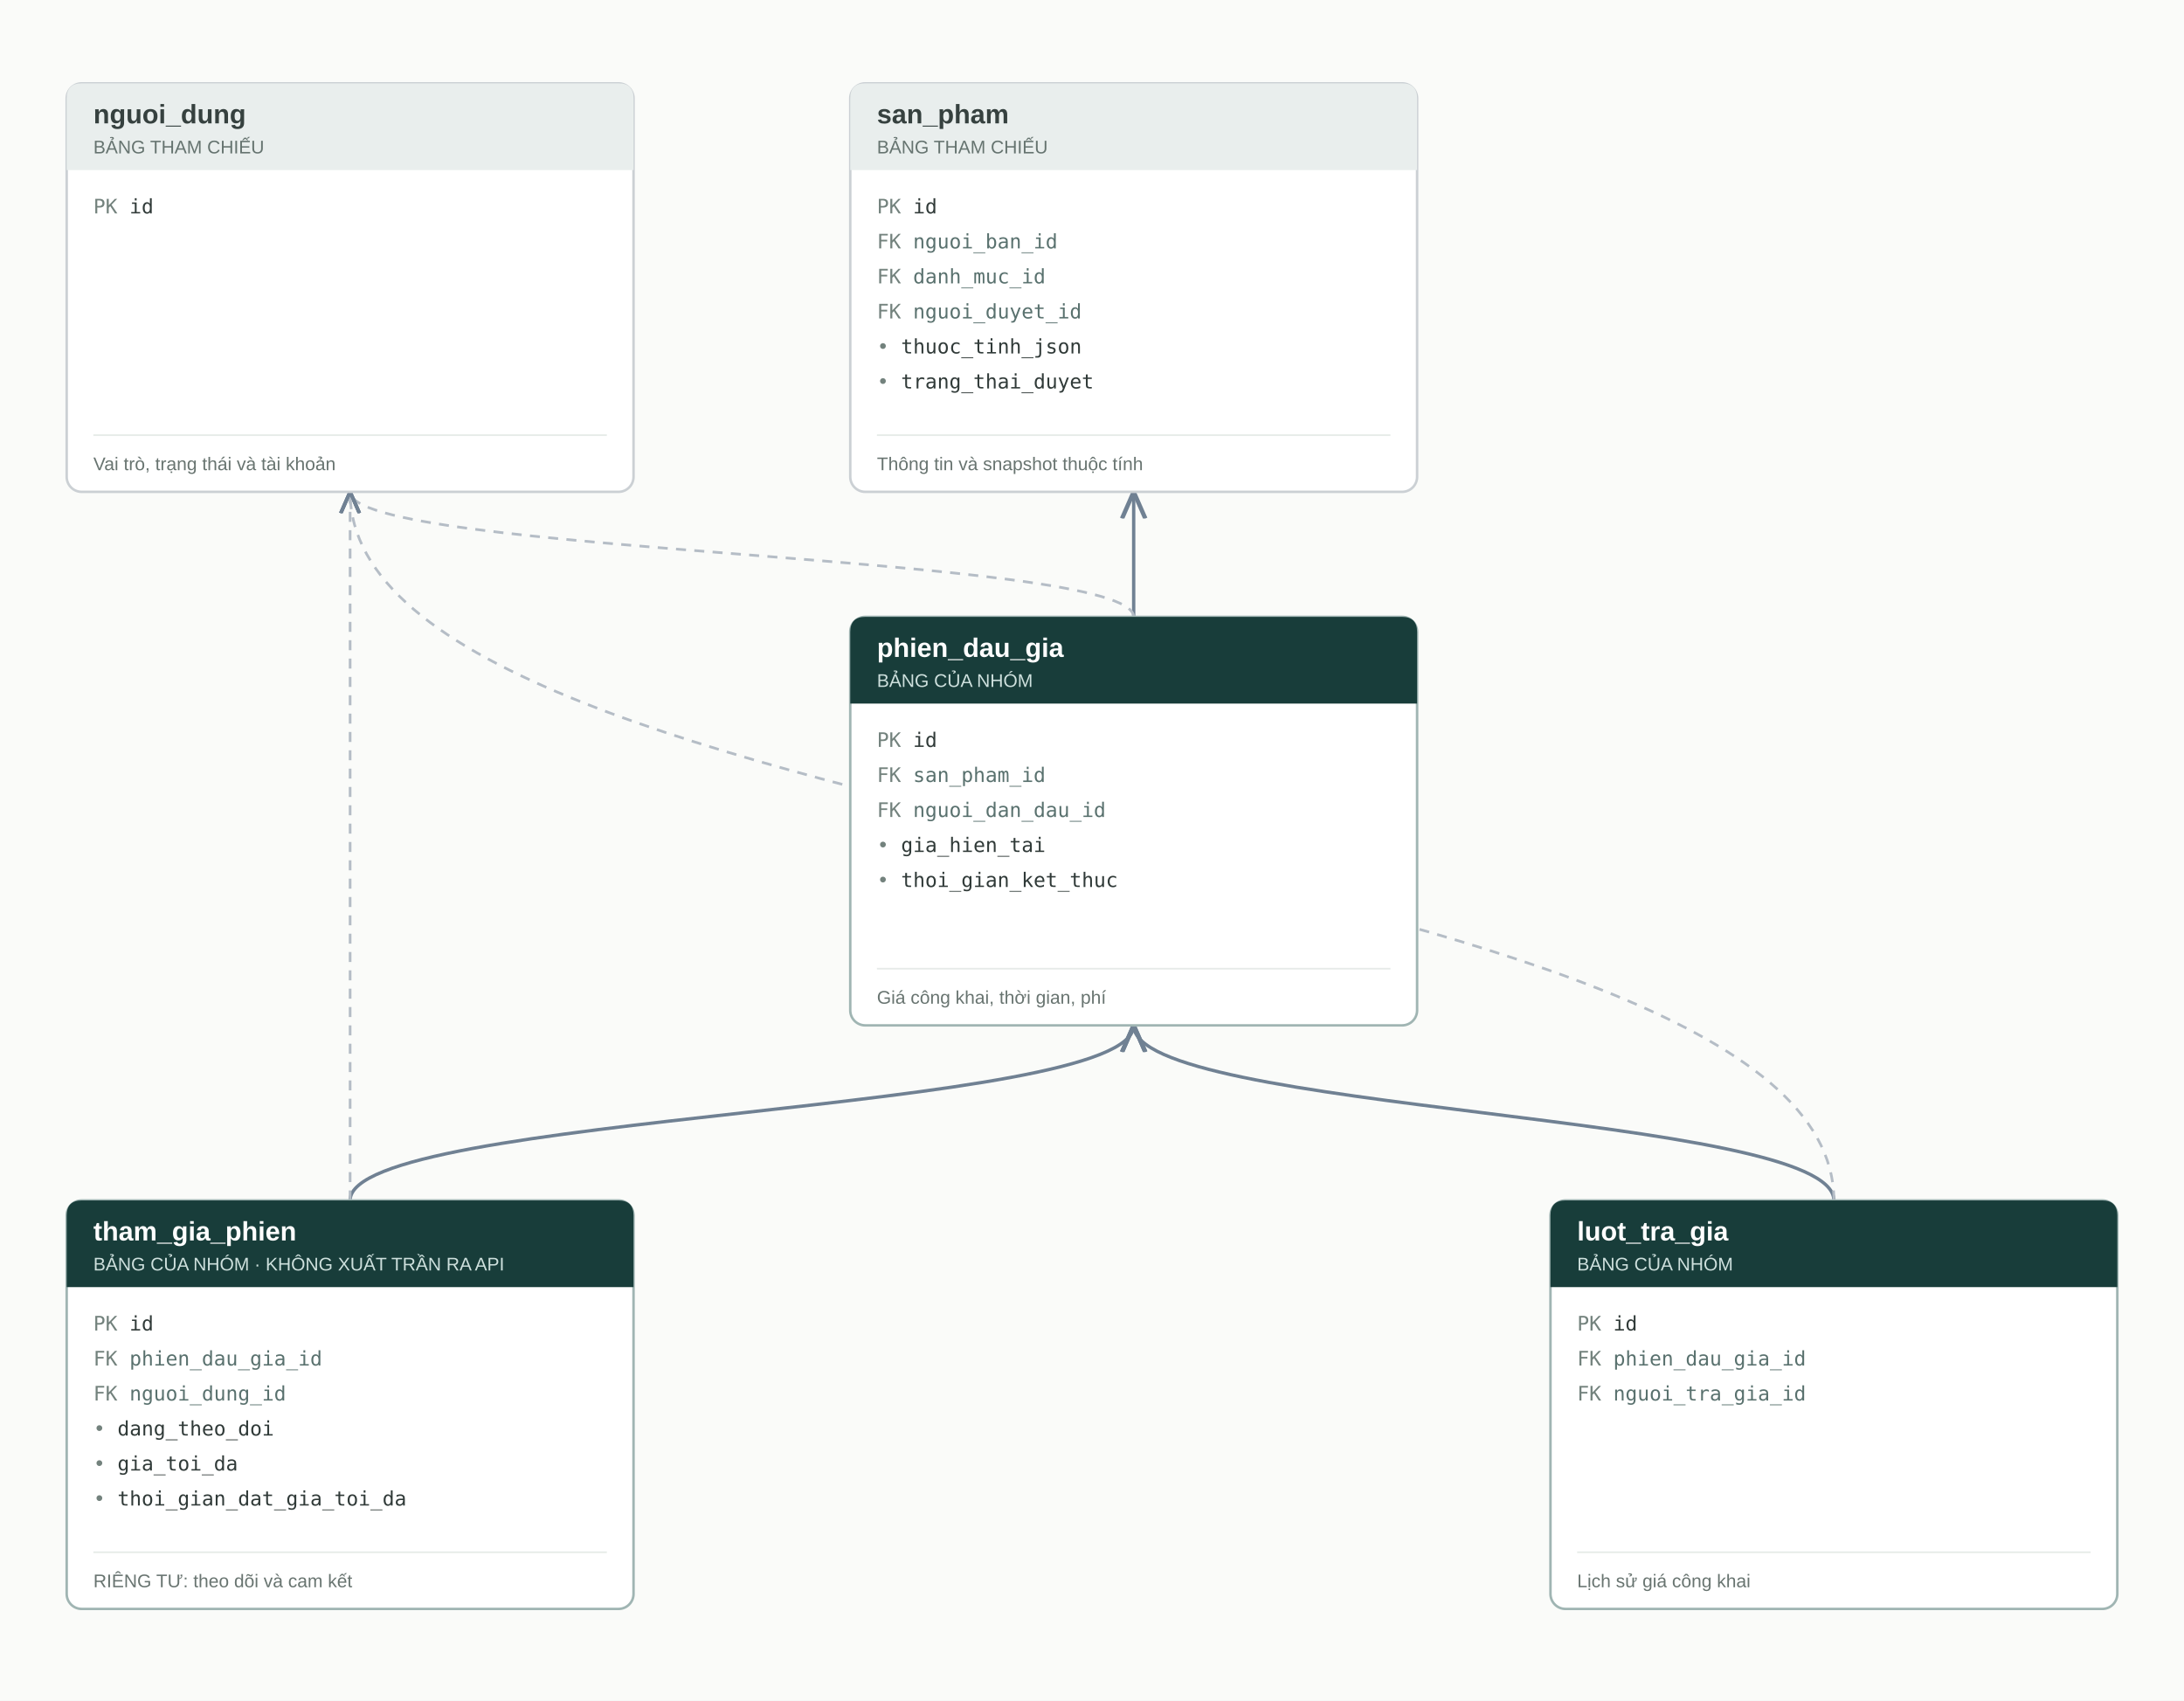
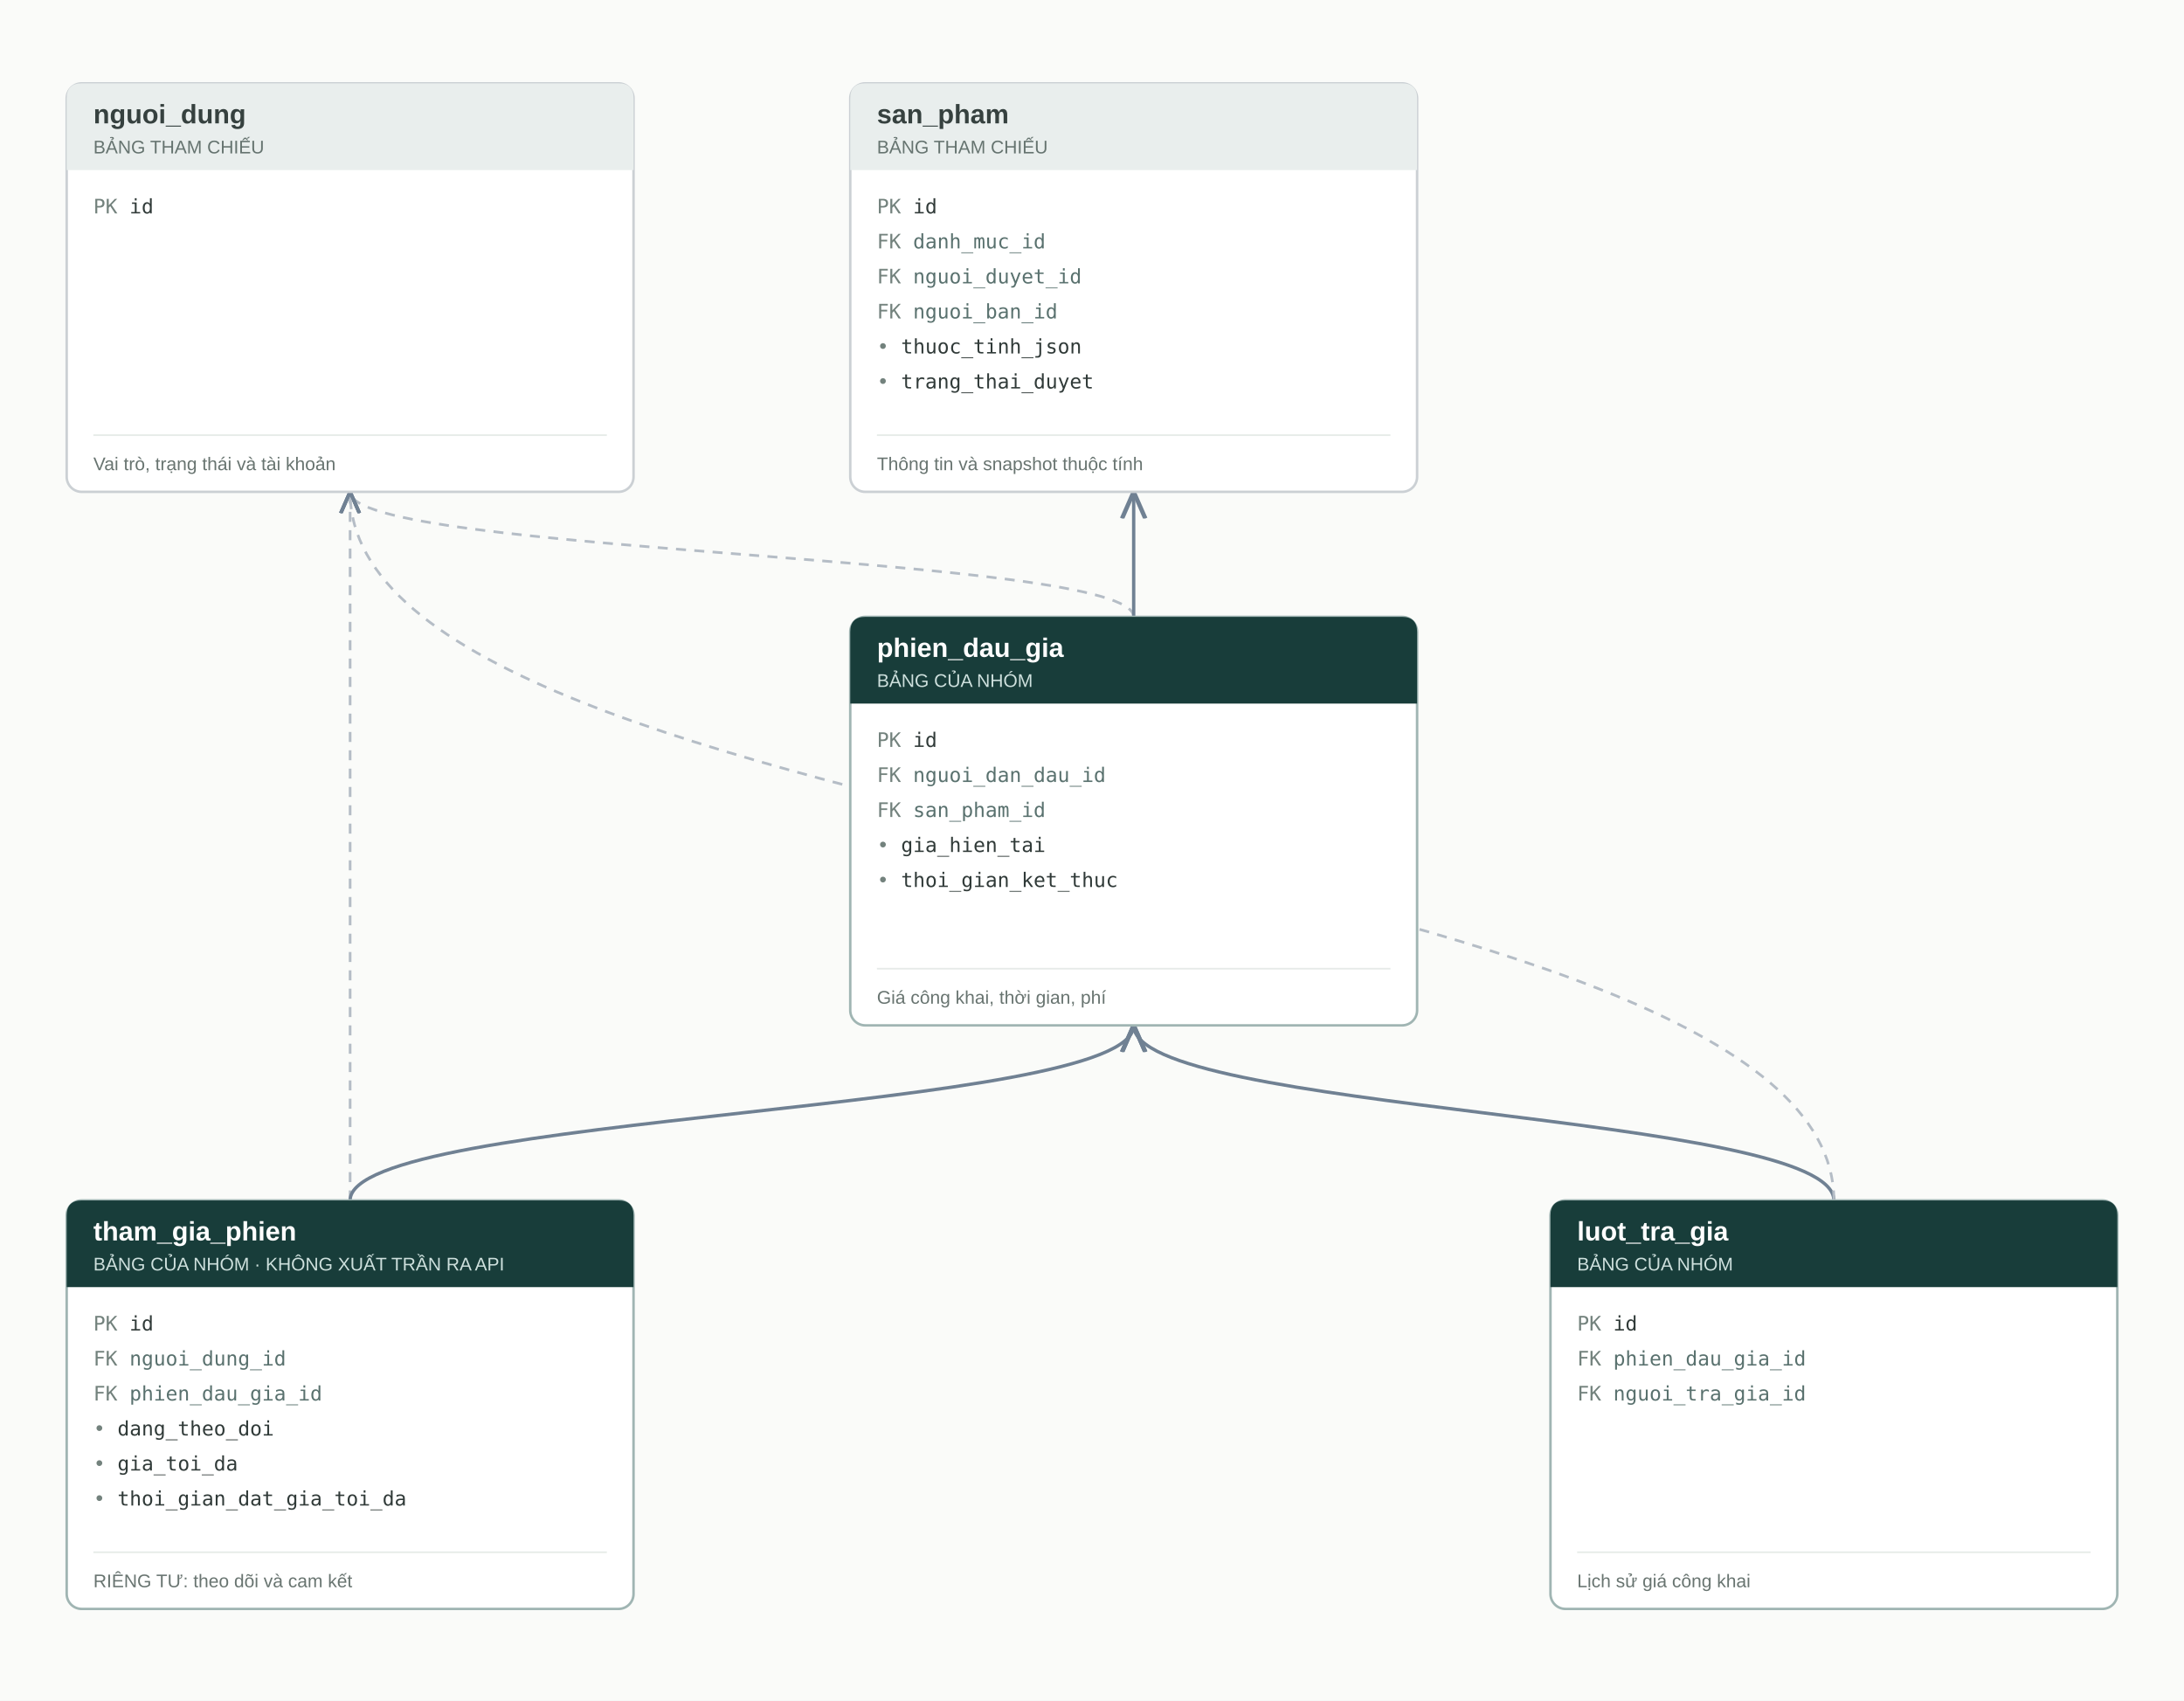
<svg xmlns="http://www.w3.org/2000/svg" viewBox="0 0 1310 1020" role="img" aria-label="Đấu giá">
  <defs>
    <marker id="mui-03-dau-gia" markerWidth="9" markerHeight="9" refX="8" refY="4.5" orient="auto">
      <path d="M0,1 L8,4.5 L0,8" fill="none" stroke="#708193" stroke-width="1.3" />
    </marker>
  </defs>
  <rect width="100%" height="100%" fill="#fafbf9" />
+   <g class="edge actor" data-con="phien_dau_gia" data-cha="nguoi_dung">
+     <path d="M680,370 C680,332.5 210,332.5 210,295" fill="none" stroke="#b5bdc6" stroke-width="1.6" stroke-dasharray="6 5" marker-end="url(#mui-03-dau-gia)" />
+   </g>
  <g class="edge" data-con="phien_dau_gia" data-cha="san_pham">
    <path d="M680,370 C680,332.5 680,332.5 680,295" fill="none" stroke="#708193" stroke-width="2" marker-end="url(#mui-03-dau-gia)" />
  </g>
-   <g class="edge actor" data-con="phien_dau_gia" data-cha="nguoi_dung">
-     <path d="M680,370 C680,332.5 210,332.5 210,295" fill="none" stroke="#b5bdc6" stroke-width="1.6" stroke-dasharray="6 5" marker-end="url(#mui-03-dau-gia)" />
+   <g class="edge actor" data-con="tham_gia_phien" data-cha="nguoi_dung">
+     <path d="M210,720 C210,507.5 210,507.5 210,295" fill="none" stroke="#b5bdc6" stroke-width="1.6" stroke-dasharray="6 5" marker-end="url(#mui-03-dau-gia)" />
  </g>
  <g class="edge" data-con="tham_gia_phien" data-cha="phien_dau_gia">
    <path d="M210,720 C210,667.5 680,667.5 680,615" fill="none" stroke="#708193" stroke-width="2" marker-end="url(#mui-03-dau-gia)" />
-   </g>
-   <g class="edge actor" data-con="tham_gia_phien" data-cha="nguoi_dung">
-     <path d="M210,720 C210,507.5 210,507.5 210,295" fill="none" stroke="#b5bdc6" stroke-width="1.6" stroke-dasharray="6 5" marker-end="url(#mui-03-dau-gia)" />
  </g>
  <g class="edge" data-con="luot_tra_gia" data-cha="phien_dau_gia">
    <path d="M1100,720 C1100,667.5 680,667.5 680,615" fill="none" stroke="#708193" stroke-width="2" marker-end="url(#mui-03-dau-gia)" />
  </g>
  <g class="edge actor" data-con="luot_tra_gia" data-cha="nguoi_dung">
    <path d="M1100,720 C1100,507.5 210,507.5 210,295" fill="none" stroke="#b5bdc6" stroke-width="1.6" stroke-dasharray="6 5" marker-end="url(#mui-03-dau-gia)" />
  </g>
  <g class="node" data-bang="nguoi_dung" tabindex="0" role="button" aria-label="Xem bảng nguoi_dung" transform="translate(40,50)">
    <rect width="340" height="245" rx="9" fill="white" stroke="#cbd0d4" stroke-width="1.5" />
    <path d="M9,0 H331 Q340,0 340,9 V52 H0 V9 Q0,0 9,0" fill="#e9eeed" />
    <text x="16" y="24" fill="#36413f" font-family="Segoe UI,Arial" font-size="16" font-weight="650">nguoi_dung</text>
    <text x="16" y="42" fill="#65736f" font-family="Segoe UI,Arial" font-size="11">BẢNG THAM CHIẾU</text>
    <text x="16" y="78" fill="#303a38" font-family="Consolas,monospace" font-size="12">
      <tspan fill="#73827d">PK </tspan> id</text>
    <line x1="16" y1="211" x2="324" y2="211" stroke="#e6ebe8" />
    <text x="16" y="232" fill="#687470" font-family="Segoe UI,Arial" font-size="11">Vai trò, trạng thái và tài khoản</text>
  </g>
  <g class="node" data-bang="san_pham" tabindex="0" role="button" aria-label="Xem bảng san_pham" transform="translate(510,50)">
    <rect width="340" height="245" rx="9" fill="white" stroke="#cbd0d4" stroke-width="1.5" />
    <path d="M9,0 H331 Q340,0 340,9 V52 H0 V9 Q0,0 9,0" fill="#e9eeed" />
    <text x="16" y="24" fill="#36413f" font-family="Segoe UI,Arial" font-size="16" font-weight="650">san_pham</text>
    <text x="16" y="42" fill="#65736f" font-family="Segoe UI,Arial" font-size="11">BẢNG THAM CHIẾU</text>
    <text x="16" y="78" fill="#303a38" font-family="Consolas,monospace" font-size="12">
      <tspan fill="#73827d">PK </tspan> id</text>
    <text x="16" y="99" fill="#59716e" font-family="Consolas,monospace" font-size="12">
+       <tspan fill="#73827d">FK </tspan> danh_muc_id</text>
+     <text x="16" y="120" fill="#59716e" font-family="Consolas,monospace" font-size="12">
+       <tspan fill="#73827d">FK </tspan> nguoi_duyet_id</text>
+     <text x="16" y="141" fill="#59716e" font-family="Consolas,monospace" font-size="12">
      <tspan fill="#73827d">FK </tspan> nguoi_ban_id</text>
-     <text x="16" y="120" fill="#59716e" font-family="Consolas,monospace" font-size="12">
-       <tspan fill="#73827d">FK </tspan> danh_muc_id</text>
-     <text x="16" y="141" fill="#59716e" font-family="Consolas,monospace" font-size="12">
-       <tspan fill="#73827d">FK </tspan> nguoi_duyet_id</text>
    <text x="16" y="162" fill="#303a38" font-family="Consolas,monospace" font-size="12">
      <tspan fill="#73827d">•  </tspan> thuoc_tinh_json</text>
    <text x="16" y="183" fill="#303a38" font-family="Consolas,monospace" font-size="12">
      <tspan fill="#73827d">•  </tspan> trang_thai_duyet</text>
    <line x1="16" y1="211" x2="324" y2="211" stroke="#e6ebe8" />
    <text x="16" y="232" fill="#687470" font-family="Segoe UI,Arial" font-size="11">Thông tin và snapshot thuộc tính</text>
  </g>
  <g class="node" data-bang="phien_dau_gia" tabindex="0" role="button" aria-label="Xem bảng phien_dau_gia" transform="translate(510,370)">
    <rect width="340" height="245" rx="9" fill="white" stroke="#a0b5b3" stroke-width="1.5" />
    <path d="M9,0 H331 Q340,0 340,9 V52 H0 V9 Q0,0 9,0" fill="#183d3a" />
    <text x="16" y="24" fill="#fff" font-family="Segoe UI,Arial" font-size="16" font-weight="650">phien_dau_gia</text>
    <text x="16" y="42" fill="#cee0dd" font-family="Segoe UI,Arial" font-size="11">BẢNG CỦA NHÓM</text>
    <text x="16" y="78" fill="#303a38" font-family="Consolas,monospace" font-size="12">
      <tspan fill="#73827d">PK </tspan> id</text>
    <text x="16" y="99" fill="#59716e" font-family="Consolas,monospace" font-size="12">
+       <tspan fill="#73827d">FK </tspan> nguoi_dan_dau_id</text>
+     <text x="16" y="120" fill="#59716e" font-family="Consolas,monospace" font-size="12">
      <tspan fill="#73827d">FK </tspan> san_pham_id</text>
-     <text x="16" y="120" fill="#59716e" font-family="Consolas,monospace" font-size="12">
-       <tspan fill="#73827d">FK </tspan> nguoi_dan_dau_id</text>
    <text x="16" y="141" fill="#303a38" font-family="Consolas,monospace" font-size="12">
      <tspan fill="#73827d">•  </tspan> gia_hien_tai</text>
    <text x="16" y="162" fill="#303a38" font-family="Consolas,monospace" font-size="12">
      <tspan fill="#73827d">•  </tspan> thoi_gian_ket_thuc</text>
    <line x1="16" y1="211" x2="324" y2="211" stroke="#e6ebe8" />
    <text x="16" y="232" fill="#687470" font-family="Segoe UI,Arial" font-size="11">Giá công khai, thời gian, phí</text>
  </g>
  <g class="node" data-bang="tham_gia_phien" tabindex="0" role="button" aria-label="Xem bảng tham_gia_phien" transform="translate(40,720)">
    <rect width="340" height="245" rx="9" fill="white" stroke="#a0b5b3" stroke-width="1.5" />
    <path d="M9,0 H331 Q340,0 340,9 V52 H0 V9 Q0,0 9,0" fill="#183d3a" />
    <text x="16" y="24" fill="#fff" font-family="Segoe UI,Arial" font-size="16" font-weight="650">tham_gia_phien</text>
    <text x="16" y="42" fill="#cee0dd" font-family="Segoe UI,Arial" font-size="11">BẢNG CỦA NHÓM · KHÔNG XUẤT TRẦN RA API</text>
    <text x="16" y="78" fill="#303a38" font-family="Consolas,monospace" font-size="12">
      <tspan fill="#73827d">PK </tspan> id</text>
    <text x="16" y="99" fill="#59716e" font-family="Consolas,monospace" font-size="12">
+       <tspan fill="#73827d">FK </tspan> nguoi_dung_id</text>
+     <text x="16" y="120" fill="#59716e" font-family="Consolas,monospace" font-size="12">
      <tspan fill="#73827d">FK </tspan> phien_dau_gia_id</text>
-     <text x="16" y="120" fill="#59716e" font-family="Consolas,monospace" font-size="12">
-       <tspan fill="#73827d">FK </tspan> nguoi_dung_id</text>
    <text x="16" y="141" fill="#303a38" font-family="Consolas,monospace" font-size="12">
      <tspan fill="#73827d">•  </tspan> dang_theo_doi</text>
    <text x="16" y="162" fill="#303a38" font-family="Consolas,monospace" font-size="12">
      <tspan fill="#73827d">•  </tspan> gia_toi_da</text>
    <text x="16" y="183" fill="#303a38" font-family="Consolas,monospace" font-size="12">
      <tspan fill="#73827d">•  </tspan> thoi_gian_dat_gia_toi_da</text>
    <line x1="16" y1="211" x2="324" y2="211" stroke="#e6ebe8" />
    <text x="16" y="232" fill="#687470" font-family="Segoe UI,Arial" font-size="11">RIÊNG TƯ: theo dõi và cam kết</text>
  </g>
  <g class="node" data-bang="luot_tra_gia" tabindex="0" role="button" aria-label="Xem bảng luot_tra_gia" transform="translate(930,720)">
    <rect width="340" height="245" rx="9" fill="white" stroke="#a0b5b3" stroke-width="1.5" />
    <path d="M9,0 H331 Q340,0 340,9 V52 H0 V9 Q0,0 9,0" fill="#183d3a" />
    <text x="16" y="24" fill="#fff" font-family="Segoe UI,Arial" font-size="16" font-weight="650">luot_tra_gia</text>
    <text x="16" y="42" fill="#cee0dd" font-family="Segoe UI,Arial" font-size="11">BẢNG CỦA NHÓM</text>
    <text x="16" y="78" fill="#303a38" font-family="Consolas,monospace" font-size="12">
      <tspan fill="#73827d">PK </tspan> id</text>
    <text x="16" y="99" fill="#59716e" font-family="Consolas,monospace" font-size="12">
      <tspan fill="#73827d">FK </tspan> phien_dau_gia_id</text>
    <text x="16" y="120" fill="#59716e" font-family="Consolas,monospace" font-size="12">
      <tspan fill="#73827d">FK </tspan> nguoi_tra_gia_id</text>
    <line x1="16" y1="211" x2="324" y2="211" stroke="#e6ebe8" />
    <text x="16" y="232" fill="#687470" font-family="Segoe UI,Arial" font-size="11">Lịch sử giá công khai</text>
  </g>
</svg>
